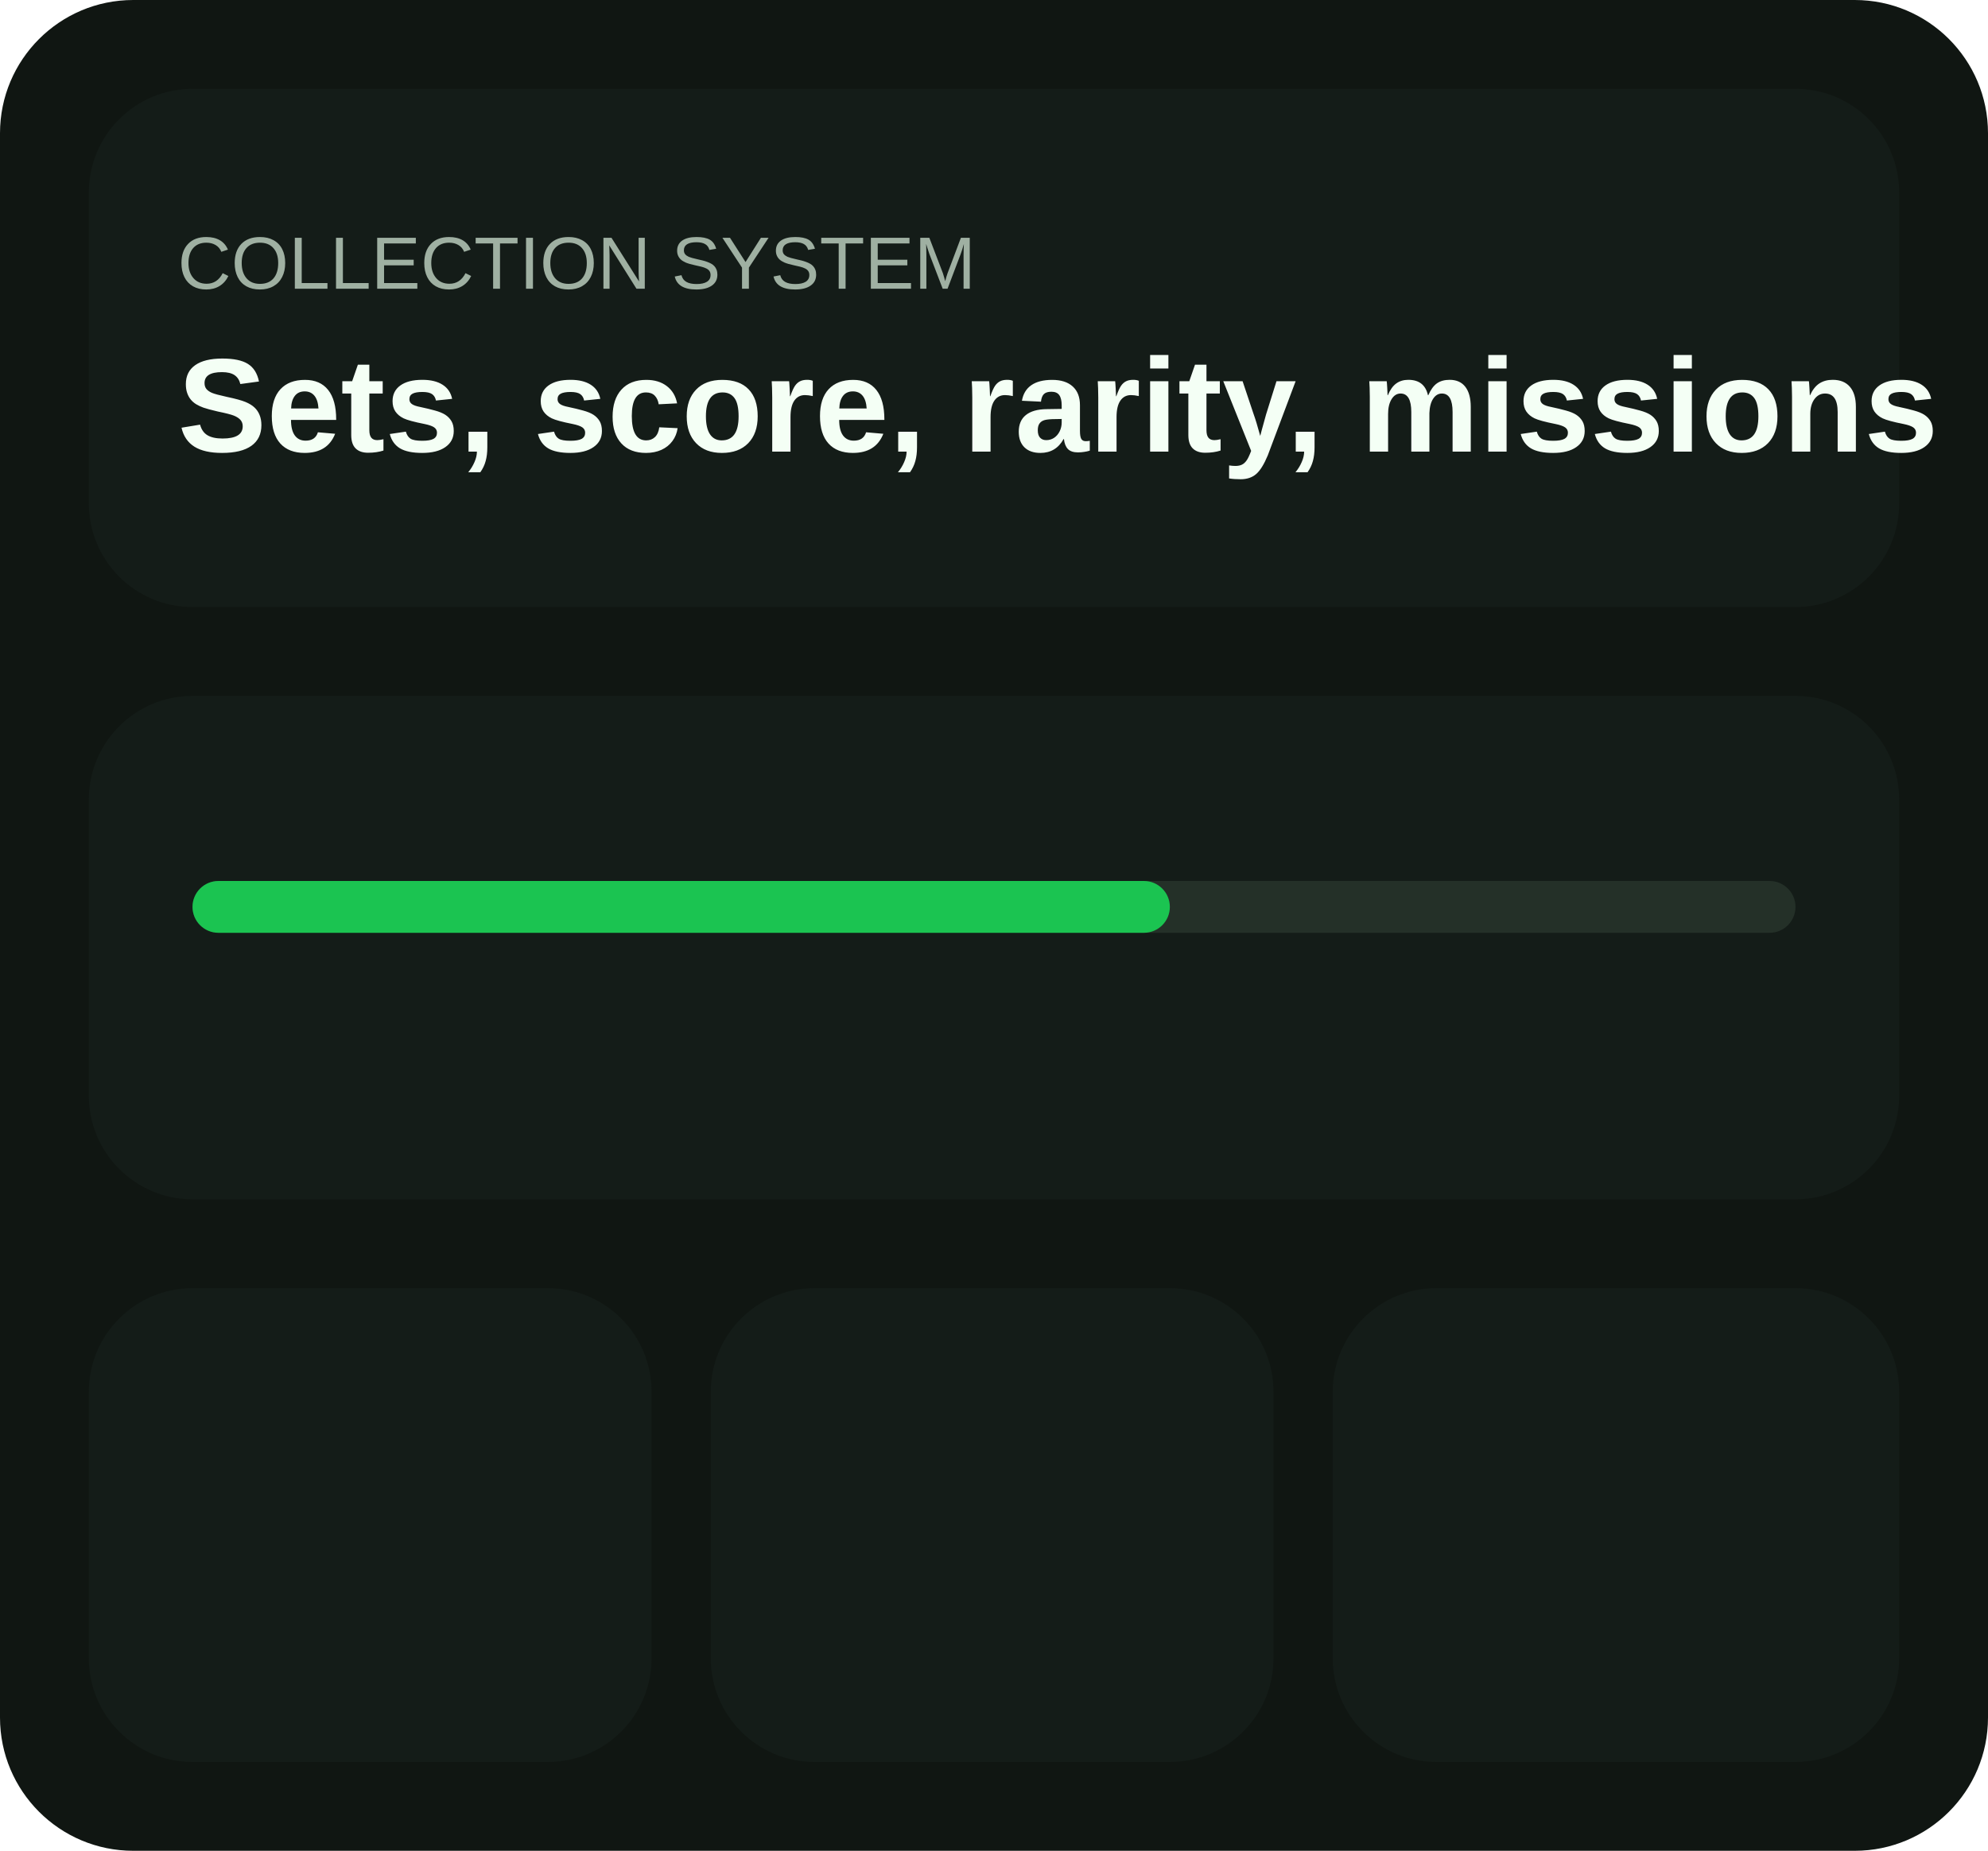
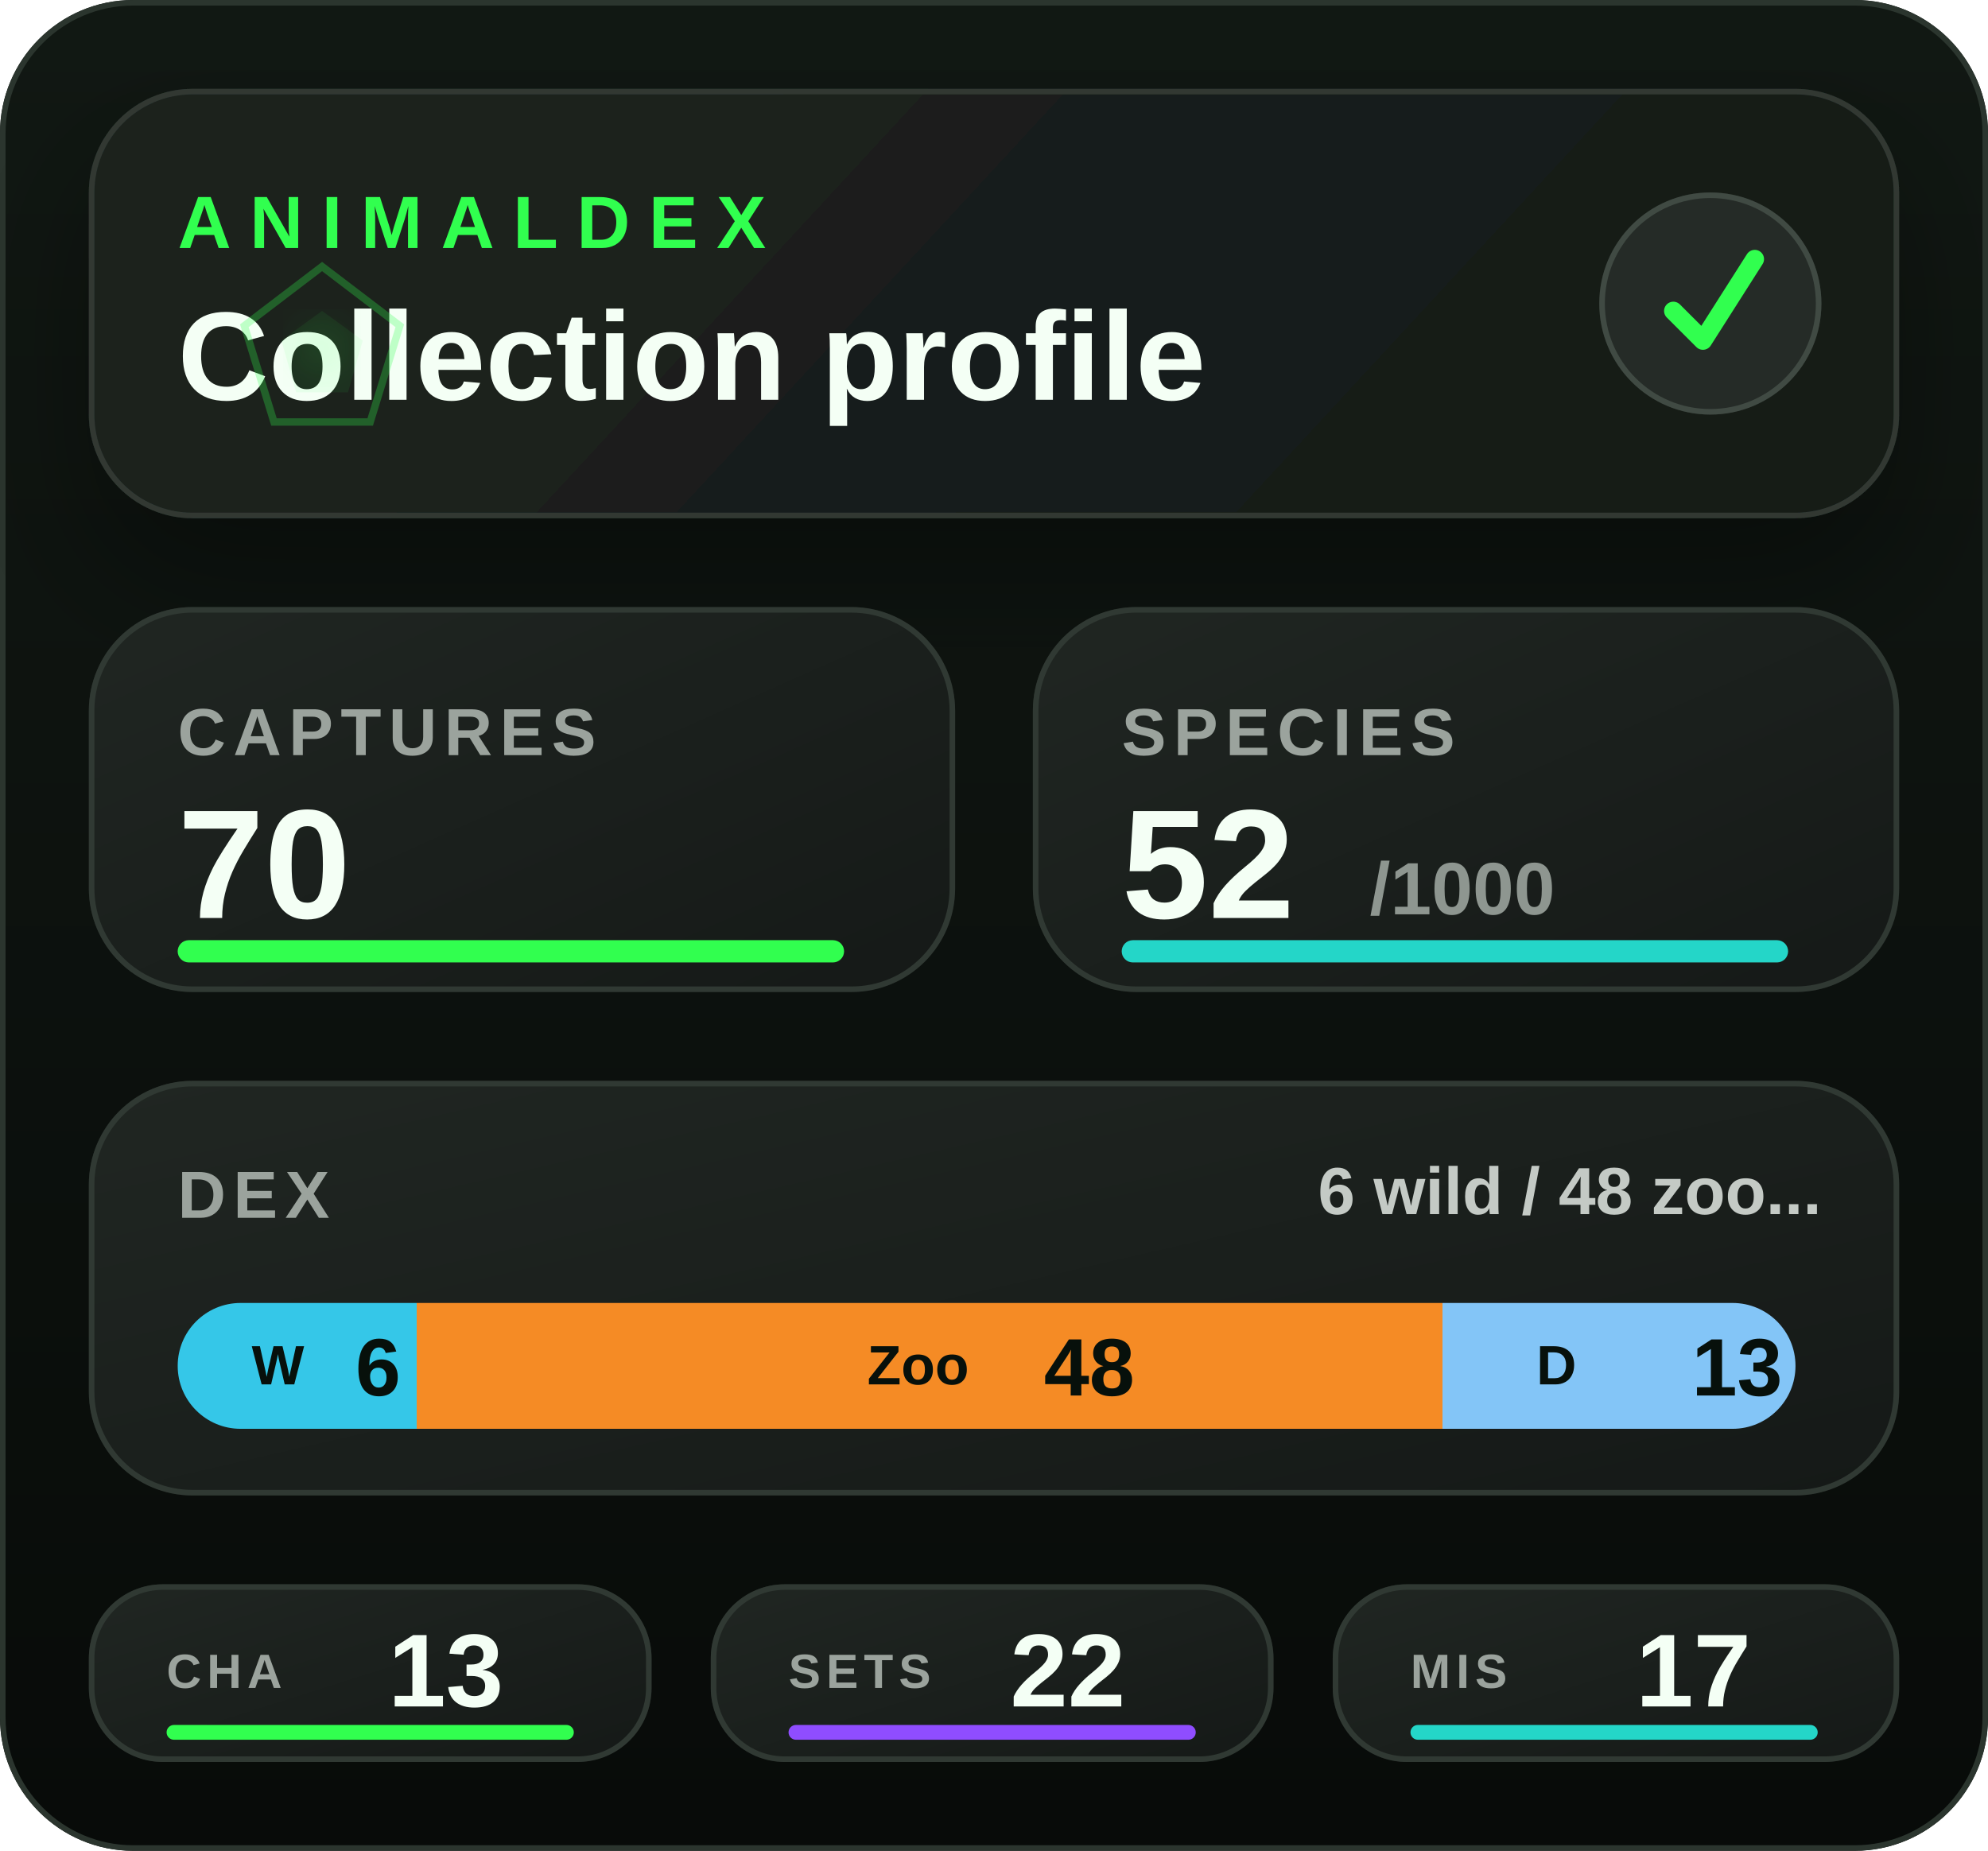
<svg xmlns="http://www.w3.org/2000/svg" width="537" height="500" viewBox="0 0 537 500" fill="none">
-   <rect width="537" height="500" rx="36" fill="#101612" />
-   <rect x="24" y="24" width="489" height="140" rx="28" fill="#141C18" />
-   <text x="48" y="78" fill="#9FB0A2" font-family="Arial, sans-serif" font-size="20">COLLECTION SYSTEM</text>
-   <text x="48" y="122" fill="#F4FFF5" font-family="Arial, sans-serif" font-size="36" font-weight="700">Sets, score, rarity, missions</text>
-   <rect x="24" y="188" width="489" height="136" rx="28" fill="#141C18" />
-   <rect x="24" y="348" width="152" height="128" rx="28" fill="#141C18" />
-   <rect x="192" y="348" width="152" height="128" rx="28" fill="#141C18" />
-   <rect x="360" y="348" width="153" height="128" rx="28" fill="#141C18" />
-   <rect x="52" y="238" width="433" height="14" rx="7" fill="#243028" />
-   <rect x="52" y="238" width="264" height="14" rx="7" fill="#1BC451" />
+   <defs>
+     <linearGradient id="bg" x1="268.5" y1="0" x2="268.5" y2="500" gradientUnits="userSpaceOnUse">
+       <stop stop-color="#111813" />
+       <stop offset="1" stop-color="#080B09" />
+     </linearGradient>
+     <linearGradient id="panel" x1="24" y1="24" x2="513" y2="476" gradientUnits="userSpaceOnUse">
+       <stop stop-color="#1D231F" />
+       <stop offset="1" stop-color="#111513" />
+     </linearGradient>
+     <linearGradient id="statPanel" x1="0" y1="0" x2="1" y2="1">
+       <stop stop-color="#202622" />
+       <stop offset="1" stop-color="#151917" />
+     </linearGradient>
+     <linearGradient id="mixBar" x1="52" y1="0" x2="485" y2="0" gradientUnits="userSpaceOnUse">
+       <stop offset="0" stop-color="#35C7E8" />
+       <stop offset="0.14" stop-color="#35C7E8" />
+       <stop offset="0.14" stop-color="#F58B25" />
+       <stop offset="0.78" stop-color="#F58B25" />
+       <stop offset="0.78" stop-color="#83C5F7" />
+       <stop offset="1" stop-color="#83C5F7" />
+     </linearGradient>
+     <filter id="shadow" x="-20%" y="-20%" width="140%" height="150%">
+       <feDropShadow dx="0" dy="18" stdDeviation="18" flood-color="#000000" flood-opacity="0.35" />
+     </filter>
+     <filter id="greenGlow" x="-80%" y="-80%" width="260%" height="260%">
+       <feGaussianBlur stdDeviation="5" />
+     </filter>
+   </defs>
+   <rect width="537" height="500" rx="36" fill="url(#bg)" />
+   <rect x="0.75" y="0.75" width="535.5" height="498.5" rx="35.25" stroke="#2B352E" stroke-width="1.5" />
+   <g filter="url(#shadow)">
+     <rect x="24" y="24" width="489" height="116" rx="28" fill="url(#panel)" />
+     <rect x="24.75" y="24.75" width="487.5" height="114.5" rx="27.25" stroke="#303933" stroke-width="1.5" />
+   </g>
+   <text x="48" y="67" fill="#31FF4F" font-family="Arial, sans-serif" font-size="20" font-weight="800" letter-spacing="5">ANIMALDEX</text>
+   <text x="48" y="108" fill="#F4FFF5" font-family="Arial, sans-serif" font-size="34" font-weight="800">Collection profile</text>
+   <circle cx="462" cy="82" r="30" fill="#252B27" />
+   <circle cx="462" cy="82" r="29.25" stroke="#404A43" stroke-width="1.5" />
+   <path d="M452 84L460 92L474 70" stroke="#31FF4F" stroke-width="5" stroke-linecap="round" stroke-linejoin="round" />
+   <rect x="24" y="164" width="234" height="104" rx="28" fill="url(#statPanel)" />
+   <rect x="24.75" y="164.75" width="232.5" height="102.5" rx="27.25" stroke="#303933" stroke-width="1.5" />
+   <text x="48" y="204" fill="#9BA39D" font-family="Arial, sans-serif" font-size="18" font-weight="700" letter-spacing="2">CAPTURES</text>
+   <text x="48" y="248" fill="#F4FFF5" font-family="Arial, sans-serif" font-size="42" font-weight="800">70</text>
+   <rect x="48" y="254" width="180" height="6" rx="3" fill="#2C332E" />
+   <rect x="48" y="254" width="180" height="6" rx="3" fill="#31FF4F" />
+   <rect x="279" y="164" width="234" height="104" rx="28" fill="url(#statPanel)" />
+   <rect x="279.75" y="164.75" width="232.5" height="102.5" rx="27.25" stroke="#303933" stroke-width="1.5" />
+   <text x="303" y="204" fill="#9BA39D" font-family="Arial, sans-serif" font-size="18" font-weight="700" letter-spacing="2">SPECIES</text>
+   <text x="303" y="248" fill="#F4FFF5" font-family="Arial, sans-serif" font-size="42" font-weight="800">52</text>
+   <text x="370" y="247" fill="#8E9690" font-family="Arial, sans-serif" font-size="20" font-weight="800">/1000</text>
+   <rect x="303" y="254" width="180" height="6" rx="3" fill="#2C332E" />
+   <rect x="303" y="254" width="180" height="6" rx="3" fill="#24D6C8" />
+   <rect x="24" y="292" width="489" height="112" rx="28" fill="url(#statPanel)" />
+   <rect x="24.75" y="292.75" width="487.5" height="110.5" rx="27.25" stroke="#303933" stroke-width="1.5" />
+   <text x="48" y="329" fill="#9BA39D" font-family="Arial, sans-serif" font-size="18" font-weight="700" letter-spacing="2">DEX</text>
+   <text x="356" y="328" fill="#C4CAC5" font-family="Arial, sans-serif" font-size="18" font-weight="700">6 wild / 48 zoo...</text>
+   <rect x="48" y="352" width="437" height="34" rx="17" fill="url(#mixBar)" />
+   <text x="68" y="374" fill="#07100B" font-family="Arial, sans-serif" font-size="15" font-weight="800">W</text>
+   <text x="96" y="377" fill="#07100B" font-family="Arial, sans-serif" font-size="22" font-weight="900">6</text>
+   <text x="248" y="374" text-anchor="middle" fill="#07100B" font-family="Arial, sans-serif" font-size="15" font-weight="800">Zoo</text>
+   <text x="248" y="377" dx="34" fill="#07100B" font-family="Arial, sans-serif" font-size="22" font-weight="900">48</text>
+   <text x="415" y="374" fill="#07100B" font-family="Arial, sans-serif" font-size="15" font-weight="800">D</text>
+   <text x="457" y="377" fill="#07100B" font-family="Arial, sans-serif" font-size="22" font-weight="900">13</text>
+   <rect x="24" y="428" width="152" height="48" rx="20" fill="url(#statPanel)" />
+   <rect x="24.75" y="428.75" width="150.5" height="46.5" rx="19.25" stroke="#303933" stroke-width="1.5" />
+   <text x="45" y="456" fill="#9BA39D" font-family="Arial, sans-serif" font-size="13" font-weight="800" letter-spacing="1.5">CHA</text>
+   <text x="136" y="461" text-anchor="end" fill="#F4FFF5" font-family="Arial, sans-serif" font-size="28" font-weight="900">13</text>
+   <rect x="45" y="466" width="110" height="4" rx="2" fill="#31FF4F" />
+   <rect x="192" y="428" width="152" height="48" rx="20" fill="url(#statPanel)" />
+   <rect x="192.75" y="428.75" width="150.5" height="46.5" rx="19.25" stroke="#303933" stroke-width="1.5" />
+   <text x="213" y="456" fill="#9BA39D" font-family="Arial, sans-serif" font-size="13" font-weight="800" letter-spacing="1.5">SETS</text>
+   <text x="304" y="461" text-anchor="end" fill="#F4FFF5" font-family="Arial, sans-serif" font-size="28" font-weight="900">22</text>
+   <rect x="213" y="466" width="110" height="4" rx="2" fill="#8F4DFF" />
+   <rect x="360" y="428" width="153" height="48" rx="20" fill="url(#statPanel)" />
+   <rect x="360.75" y="428.75" width="151.5" height="46.5" rx="19.25" stroke="#303933" stroke-width="1.5" />
+   <text x="381" y="456" fill="#9BA39D" font-family="Arial, sans-serif" font-size="13" font-weight="800" letter-spacing="1.5">MIS</text>
+   <text x="473" y="461" text-anchor="end" fill="#F4FFF5" font-family="Arial, sans-serif" font-size="28" font-weight="900">17</text>
+   <rect x="381" y="466" width="110" height="4" rx="2" fill="#24D6C8" />
+   <g opacity="0.28">
+     <path d="M87 72L108 88L100 114H74L66 88L87 72Z" stroke="#31FF4F" stroke-width="2" />
+     <path d="M87 84L98 92L94 106H80L76 92L87 84Z" fill="#31FF4F" opacity="0.25" />
+     <circle cx="87" cy="94" r="4" fill="#31FF4F" filter="url(#greenGlow)" />
+   </g>
</svg>
